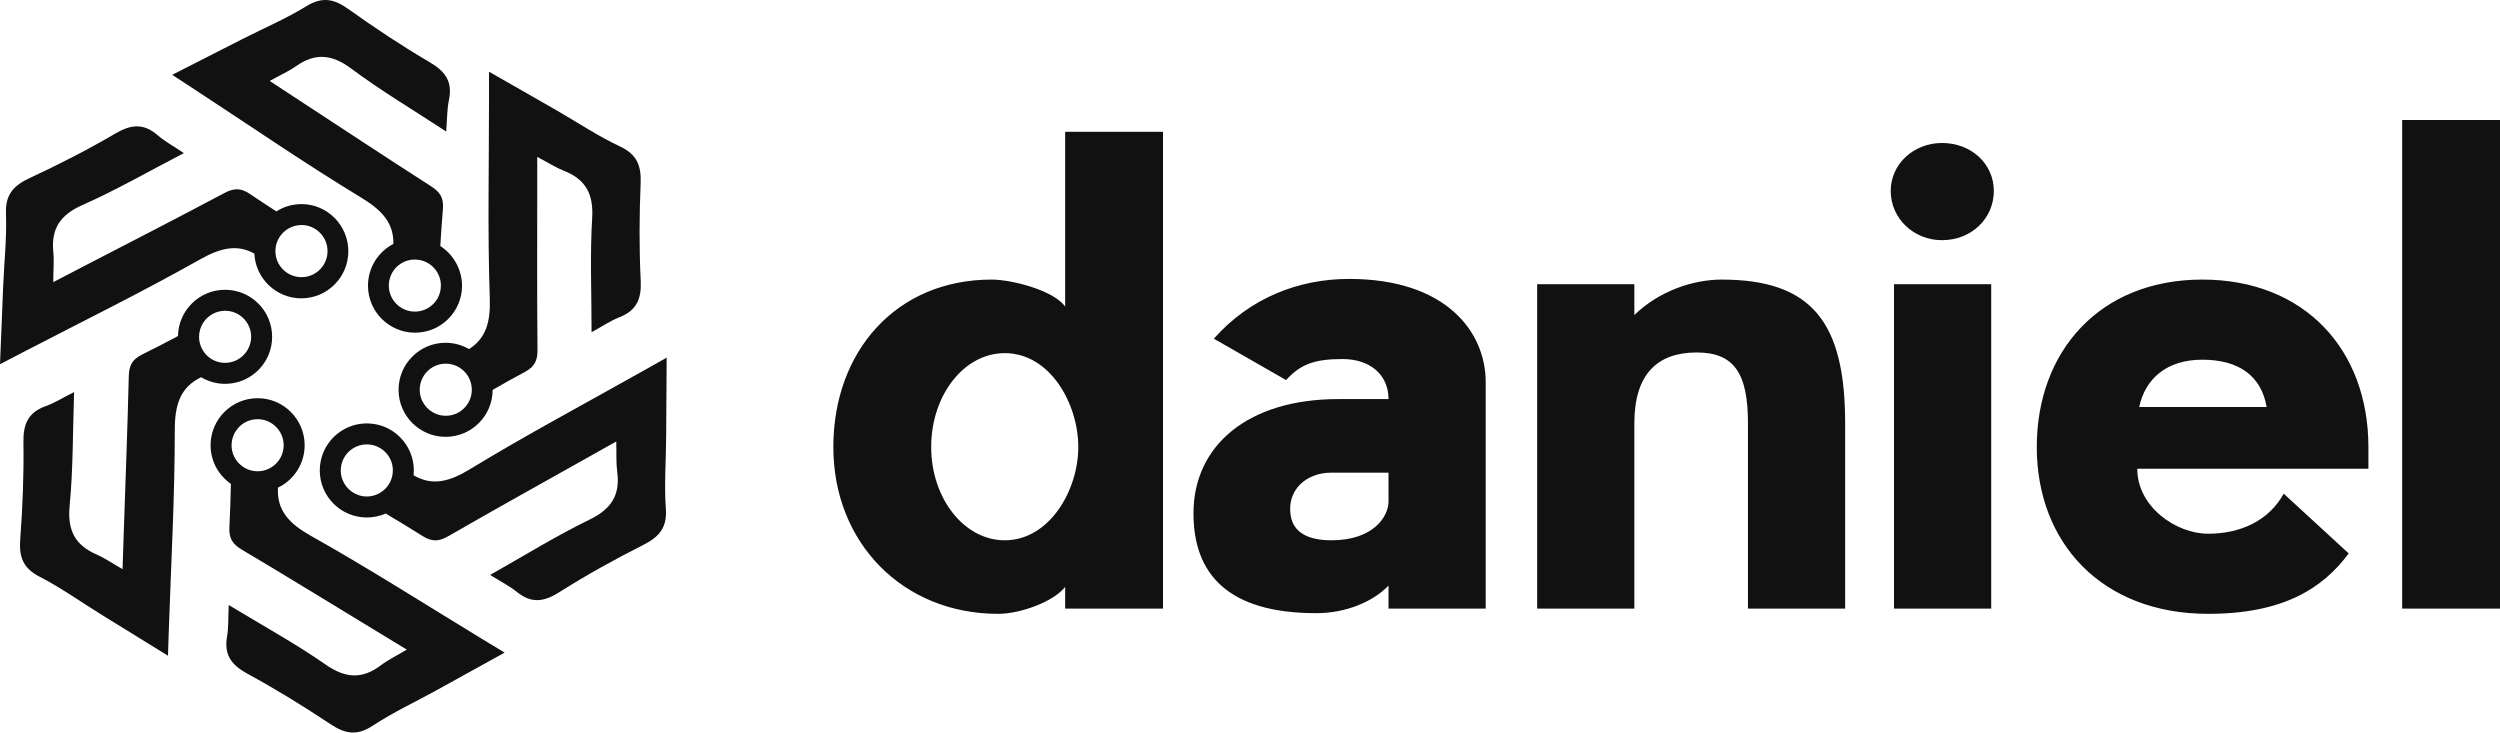
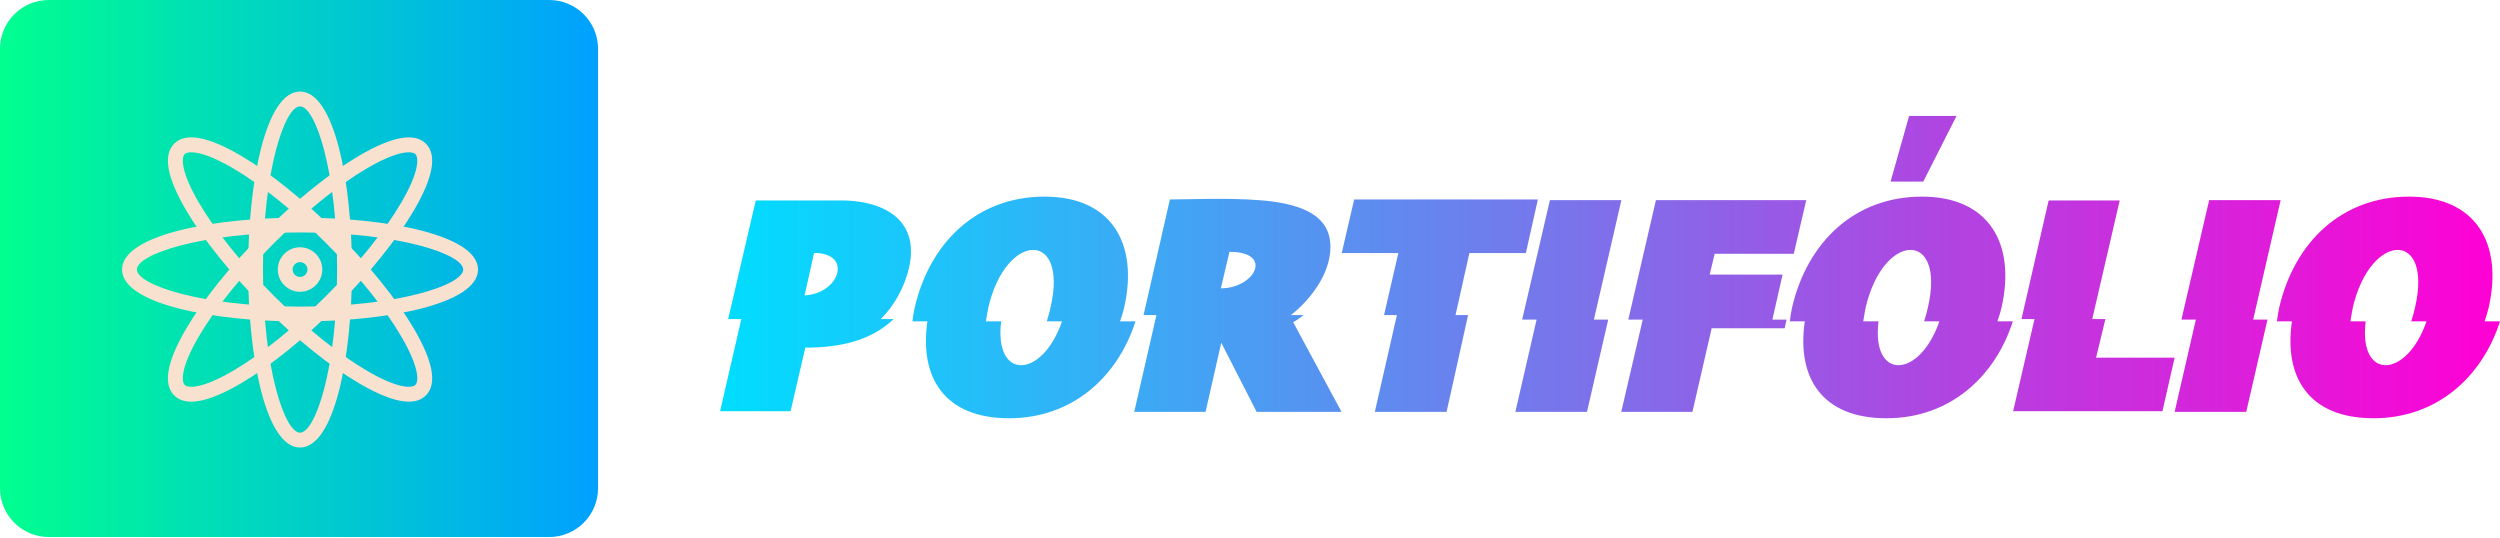
- <svg xmlns="http://www.w3.org/2000/svg" width="248.4" height="72.785" viewBox="0 0 375 109.881" class="css-1j8o68f">
-   <defs id="SvgjsDefs1175" />
-   <g id="SvgjsG1176" featurekey="nRdZyp-0" transform="matrix(0.1259922,0,0,0.1259922,-12.98979,-8.065534)" fill="#111111">
+ <svg xmlns="http://www.w3.org/2000/svg" width="221" height="47.473" viewBox="0 0 409.667 88" class="css-1j8o68f">
+   <defs id="SvgjsDefs4373">
+     <linearGradient id="SvgjsLinearGradient4380">
+       <stop id="SvgjsStop4381" stop-color="#00ff8f" offset="0" />
+       <stop id="SvgjsStop4382" stop-color="#00a1ff" offset="1" />
+     </linearGradient>
+     <linearGradient id="SvgjsLinearGradient4383">
+       <stop id="SvgjsStop4384" stop-color="#00ddff" offset="0" />
+       <stop id="SvgjsStop4385" stop-color="#ff00d4" offset="1" />
+     </linearGradient>
+   </defs>
+   <g id="SvgjsG4374" featurekey="symbolContainer" transform="matrix(1,0,0,1,0,0)" fill="url(#SvgjsLinearGradient4380)">
+     <rect width="98" height="88" rx="8" />
+   </g>
+   <g id="SvgjsG4375" featurekey="symbolFeature-0" transform="matrix(1.215278,0,0,1.215278,17.56944,12.56944)" fill="#f9e1cf">
    <g>
      <g>
-         <path d="M371,409c-30.6,0-55.5,24.6-56,55.1c-14.4,7.7-28.5,15-42.8,22c-12.3,6.1-15.5,13.7-15.8,26.5    c-1.5,62.1-3.9,124.2-6,186.3c-0.4,12.7-0.8,25.4-1.4,42.7c-13.2-7.5-21.8-13.5-31.2-17.6c-25.8-11.2-34.5-29.1-31.8-57.7    c4.2-43.6,3.7-87.6,5.3-135.5c-13.7,6.9-23.3,13-33.7,16.7c-20.9,7.4-27,21.3-26.6,43c0.6,38.4-0.9,76.9-3.8,115.1    c-1.6,21.2,3,34.8,23.2,45.1c25.3,13,48.7,29.8,73,44.8c25.3,15.7,50.7,31.3,79.7,49.2c0.5-13.7,0.8-22.5,1-31.2    c2.7-79.2,7.1-158.5,7.1-237.7c0-29.9,6.4-50.5,31.3-62.7c8.4,5,18.2,7.9,28.6,7.9c30.9,0,56-25.1,56-56S401.9,409,371,409z     M371,496c-0.2,0-0.3,0-0.4,0h0c-16.9-0.2-30.5-14-30.5-31c0-6.3,1.9-12.1,5.1-17c0,0,0,0,0,0c5.5-8.4,15.1-14,25.9-14h0.1    c2.9,0,5.6,0.4,8.3,1.1c13,3.7,22.6,15.7,22.6,29.9C402,482.1,388.1,496,371,496z" />
-         <path d="M462,307c-11,0-21.2,3.2-29.9,8.7c-10.7-6.9-21.1-13.8-31.5-20.8c-11.3-7.7-19.6-6.8-30.9-0.8    c-54.8,29.2-110.1,57.5-165.3,86.1c-11.3,5.9-22.5,11.7-37.9,19.7c0.1-15.2,1.1-25.6,0.1-35.8c-2.9-27.9,8.4-44.4,34.7-56    c40-17.7,78.1-39.7,120.7-61.8c-12.7-8.6-22.7-13.9-31.1-21.2c-16.7-14.6-31.8-13.1-50.5-2.1c-33.1,19.4-67.4,36.9-102.2,53.1    c-19.2,9-28.9,19.7-28,42.3c1.1,28.5-2.1,57-3.3,85.6c-1.3,29.8-2.4,59.6-3.8,93.6c12.1-6.3,19.9-10.3,27.7-14.4    c70.3-36.5,141.6-71.5,210.6-110.4c24-13.5,43.7-18.4,64.5-6.9v0c1.4,29.6,26,53.3,55.9,53.3c30.9,0,56-25.1,56-56    S492.9,307,462,307z M492.9,365.8c-1.4,15.8-14.7,28.2-30.9,28.2c-8.3,0-15.9-3.3-21.5-8.7c-5.9-5.6-9.5-13.6-9.5-22.3    c0-15.8,11.8-28.8,27.1-30.8c1.3-0.2,2.6-0.3,3.9-0.3c13.7,0,25.4,9,29.5,21.4c1,3,1.5,6.3,1.5,9.6    C493,363.9,493,364.9,492.9,365.8z" />
+         <g>
+           <path d="M26,50c-4.596,0-7-12.074-7-24s2.404-24,7-24s7,12.074,7,24S30.596,50,26,50z M26,4     c-2.039,0-5,8.57-5,22s2.961,22,5,22s5-8.57,5-22S28.039,4,26,4z" />
+         </g>
+         <g>
+           <path d="M11.333,43.818c-0.969,0-1.737-0.282-2.303-0.848     c-1.529-1.528-0.988-4.548,1.607-8.976c2.312-3.944,6.01-8.542,10.413-12.944     c4.402-4.403,9-8.101,12.944-10.413c4.43-2.596,7.447-3.136,8.976-1.607     C44.5,10.558,43.959,13.578,41.363,18.006c-2.312,3.944-6.011,8.542-10.413,12.944     c-4.403,4.403-9,8.101-12.944,10.413C15.216,42.999,12.984,43.818,11.333,43.818z      M40.655,10.192c-0.992,0-2.781,0.49-5.649,2.171     c-3.801,2.229-8.255,5.816-12.541,10.102     c-4.286,4.286-7.873,8.74-10.102,12.542c-2.471,4.215-2.369,6.101-1.919,6.551     s2.334,0.553,6.551-1.919c3.801-2.229,8.255-5.816,12.541-10.102     s7.873-8.74,10.102-12.542c2.471-4.215,2.369-6.101,1.919-6.55     C41.413,10.3,41.122,10.192,40.655,10.192z" />
+         </g>
+         <g>
+           <path d="M26,33c-11.927,0-24-2.404-24-7s12.073-7,24-7s24,2.404,24,7S37.927,33,26,33z M26,21     c-13.43,0-22,2.961-22,5s8.57,5,22,5s22-2.961,22-5S39.43,21,26,21z" />
+         </g>
+         <g>
+           <path d="M40.668,43.818c-1.651,0-3.883-0.82-6.673-2.456     c-3.944-2.312-8.541-6.01-12.944-10.413     c-4.402-4.402-8.101-9-10.413-12.944c-2.596-4.428-3.137-7.448-1.607-8.976     c1.529-1.531,4.55-0.987,8.976,1.607c3.944,2.312,8.542,6.01,12.944,10.413     c4.403,4.403,8.102,9,10.413,12.944c2.596,4.428,3.137,7.448,1.607,8.976     C42.405,43.536,41.637,43.818,40.668,43.818z M11.346,10.192     c-0.467,0-0.758,0.108-0.901,0.252c-0.45,0.45-0.552,2.335,1.919,6.55     C14.592,20.796,18.179,25.25,22.465,29.536s8.74,7.873,12.542,10.102     c4.213,2.47,6.1,2.369,6.55,1.919c0.45-0.45,0.552-2.336-1.919-6.551     c-2.229-3.802-5.815-8.255-10.102-12.542C25.25,18.179,20.796,14.591,16.995,12.363     C14.127,10.682,12.338,10.192,11.346,10.192z" />
+         </g>
      </g>
-       <path d="M677,824.7c-67.8-41.2-134.6-83.9-203.7-122.7c-25.9-14.6-40.7-30.1-39.3-57.4c18.8-9,31.8-28.3,31.8-50.5   c0-30.9-25.1-56-56-56s-56,25.1-56,56c0,19.1,9.6,35.9,24.2,46c-0.4,17.7-0.9,34.8-1.8,51.8c-0.7,13.7,4.3,20.3,15.3,26.8   c53.4,31.7,106.3,64.3,159.4,96.5c10.8,6.6,21.7,13.2,36.5,22.2c-13,7.8-22.5,12.3-30.6,18.5c-22.4,17-42.3,15.8-65.9-0.6   c-35.9-25-74.5-46.1-115.5-71c-0.7,15.3-0.1,26.7-2,37.6c-3.8,21.8,5.3,33.9,24.4,44.3c33.7,18.3,66.5,38.5,98.5,59.8   c17.7,11.8,31.8,14.4,50.7,1.9c23.8-15.7,49.9-27.8,74.9-41.6c26.1-14.4,52.2-28.8,82-45.3C692,833.8,684.5,829.2,677,824.7z    M409.8,625.1c-16.7,0-30.4-13.3-31-29.9v0c0-0.4,0-0.7,0-1.1c0-0.7,0-1.3,0.1-2c0,0,0-0.1,0-0.1v-0.1c0.5-6.6,3-12.6,6.9-17.4   c5.7-7,14.3-11.4,24-11.4c17.1,0,31,13.9,31,31c0,7.4-2.6,14.3-7,19.6C428,620.7,419.4,625.1,409.8,625.1z" />
-       <path d="M896.8,489.8c-11.9,6.7-19.6,11-27.2,15.3c-69.1,38.9-139.1,76.2-206.8,117.4c-24.6,15-44.9,20.4-67.3,7.4   c0.2-1.9,0.3-3.8,0.3-5.8c0-30.9-25.1-56-56-56s-56,25.1-56,56c0,30.9,25.1,56,56,56c8,0,15.6-1.7,22.5-4.7h0   c15.1,9,29.7,17.8,44.1,26.9c11.6,7.3,19.8,6.2,30.9-0.2c53.8-31,108.1-61.2,162.3-91.6c11.1-6.2,22.1-12.5,37.2-20.9   c0.4,15.2-0.3,25.6,1.1,35.8c3.8,27.8-6.9,44.6-32.8,57.2c-39.4,19.1-76.7,42.3-118.5,65.9c13,8.1,23.2,13.2,31.8,20.2   c17.2,14,32.2,12,50.5,0.4c32.4-20.5,66.1-39.2,100.4-56.5c18.9-9.6,28.2-20.7,26.5-43.2c-2-28.4,0.2-57.1,0.4-85.7   C896.4,553.6,896.5,523.8,896.8,489.8z M539.8,655.1c-13.2,0-24.5-8.3-29-20c-1.3-3.4-2-7.1-2-11c0-17.1,13.9-31,31-31   c13.7,0,25.4,9,29.5,21.3c1,3,1.5,6.3,1.5,9.7C570.8,641.2,556.8,655.1,539.8,655.1z" />
-       <path d="M865.9,397.8c-1.9-38.3-1.7-76.8-0.1-115.2c0.9-21.2-4.2-34.7-24.7-44.3c-25.8-12.1-49.7-28.1-74.5-42.4   c-25.8-14.9-51.8-29.6-81.3-46.5c0,13.7,0,22.5,0,31.3c0,79.3-1.8,158.6,0.9,237.8c1,28-4,48-24.7,61.1c-8.2-4.7-17.8-7.5-27.9-7.5   c-30.9,0-56,25.1-56,56c0,30.9,25.1,56,56,56c30.9,0,56-25.1,56-55.9c12.9-7.4,25.6-14.6,38.5-21.4c12.1-6.5,15.1-14.2,14.9-27   c-0.6-62.1-0.3-124.2-0.3-186.3v-42.7c13.4,7.1,22.2,12.8,31.7,16.5c26.1,10.3,35.5,27.9,33.7,56.6c-2.7,43.7-0.7,87.6-0.7,135.6   c13.4-7.3,22.8-13.8,33.2-17.8C861.4,433.5,867,419.4,865.9,397.8z M659.1,545.9c-5.1,7.2-13.1,12.1-22.3,13c-1,0.1-2,0.1-3,0.1   c-3.9,0-7.6-0.7-11-2c-11.7-4.4-20-15.8-20-29c0-16.6,13.1-30.2,29.5-31h0c0.5,0,1,0,1.5,0c17.1,0,31,13.9,31,31   C664.8,534.7,662.7,540.9,659.1,545.9z" />
-       <path d="M627.3,356.9c0.9-14.9,1.9-29.5,3.1-44c1.2-13.6-3.6-20.4-14.4-27.3c-52.3-33.5-104.1-67.8-156.1-101.8   c-10.6-7-21.3-13.9-35.7-23.4c13.3-7.4,22.9-11.6,31.2-17.5c23-16.2,42.8-14.4,65.9,2.8c35.1,26.2,72.9,48.6,113,74.9   c1.2-15.3,1-26.6,3.3-37.5c4.5-21.7-4.2-34.1-22.9-45c-33.1-19.4-65.2-40.7-96.4-63c-17.2-12.4-31.3-15.5-50.6-3.6   c-24.3,14.9-50.8,26.2-76.2,39.1c-26.6,13.5-53.1,27.1-83.4,42.5c11.4,7.5,18.8,12.3,26.2,17.1c66.3,43.4,131.7,88.4,199.5,129.5   c24.1,14.7,38.2,29.9,37.6,54.7c-17.9,9.3-30.2,28.1-30.2,49.7c0,30.9,25.1,56,56,56s56-25.1,56-56   C653,384.3,642.7,366.9,627.3,356.9z M624,419.3c-2.2,3.8-5.1,7.1-8.7,9.7c-5.1,3.8-11.5,6-18.3,6c-17.1,0-31-13.9-31-31   c0-5.6,1.5-10.8,4-15.3c5.3-9.4,15.4-15.7,27-15.7c12.7,0,23.6,7.6,28.4,18.6c1.7,3.8,2.6,8,2.6,12.4   C628,409.6,626.5,414.8,624,419.3z" />
+       <g>
+         <path d="M26,29c-1.654,0-3-1.346-3-3s1.346-3,3-3s3,1.346,3,3S27.654,29,26,29z M26,25    c-0.552,0-1,0.449-1,1s0.448,1,1,1s1-0.449,1-1S26.552,25,26,25z" />
+       </g>
    </g>
  </g>
-   <g id="SvgjsG1177" featurekey="Q4qmbg-0" transform="matrix(4.925279,0,0,4.925279,122.8329,-7.21743)" fill="#111111">
-     <path d="M0.44 15.08 c0 -2.92 1.92 -5.1 4.82 -5.1 c0.64 0 1.9 0.34 2.24 0.82 l0 -5.32 l2.98 0 l0 14.52 l-2.98 0 l0 -0.66 c-0.36 0.46 -1.38 0.82 -2.04 0.82 c-2.9 0 -5.02 -2.16 -5.02 -5.08 z M3.42 15.08 c0 1.56 1 2.84 2.24 2.84 c1.36 0 2.24 -1.52 2.24 -2.84 s-0.86 -2.86 -2.24 -2.86 c-1.24 0 -2.24 1.28 -2.24 2.86 z M14.228 13.04 l-2.2 -1.26 c1.1 -1.24 2.58 -1.82 4.12 -1.82 c2.96 0 4.16 1.62 4.16 3.14 l0 6.9 l-2.96 0 l0 -0.7 c-0.46 0.48 -1.28 0.84 -2.2 0.84 c-2.7 0 -3.74 -1.2 -3.74 -3.04 c0 -2.08 1.68 -3.48 4.4 -3.48 l1.54 0 c0 -0.74 -0.56 -1.22 -1.4 -1.22 c-0.86 0 -1.28 0.16 -1.72 0.64 z M17.348 16.74 l0 -0.88 l-1.74 0 c-0.78 0 -1.36 0.54 -1.24 1.3 c0.08 0.54 0.56 0.76 1.24 0.76 c1.3 0 1.74 -0.74 1.74 -1.18 z M31.255 14.36 l0 5.64 l-2.96 0 l0 -5.64 c0 -1.5 -0.4 -2.16 -1.56 -2.16 c-1.2 0 -1.9 0.66 -1.9 2.16 l0 5.64 l-2.96 0 l0 -9.88 l2.96 0 l0 0.94 c0.76 -0.74 1.8 -1.08 2.66 -1.08 c2.78 0 3.76 1.34 3.76 4.38 z M35.703 10.12 l0 9.88 l-2.96 0 l0 -9.88 l2.96 0 z M35.783 7.28 c0 0.84 -0.68 1.5 -1.58 1.5 c-0.86 0 -1.56 -0.66 -1.56 -1.5 c0 -0.82 0.7 -1.46 1.56 -1.46 c0.9 0 1.58 0.64 1.58 1.46 z M47.191 15.08 l0 0.66 l-7.04 0 c0 1.16 1.18 1.98 2.16 1.98 c0.96 0 1.84 -0.38 2.3 -1.22 l1.98 1.82 c-0.8 1.08 -2.02 1.84 -4.28 1.84 c-3.24 0 -5.22 -2.16 -5.22 -5.08 s1.92 -5.1 5.04 -5.1 s5.06 2.14 5.06 5.1 z M40.211 13.86 l3.88 0 c-0.16 -0.94 -0.84 -1.44 -1.96 -1.44 c-1.08 0 -1.74 0.58 -1.92 1.44 z M51.199 5.12 l0 14.88 l-2.98 0 l0 -14.88 l2.98 0 z" />
+   <g id="SvgjsG4376" featurekey="nameFeature-0" transform="matrix(1.187446,0,0,1.187446,114.1505,19.90424)" fill="url(#SvgjsLinearGradient4383)">
+     <path d="M4.356 27.266 c1.27 -5.449 2.539 -10.918 3.809 -16.367 l11.719 0 c7.012 0 11.914 3.633 8.691 11.582 c-0.82 1.973 -1.914 3.555 -3.164 4.785 l1.777 0 c-3.066 2.949 -7.305 3.945 -12.188 3.945 l-2.031 8.77 l-9.727 0 l2.93 -12.715 l-1.816 0 z M16.211 18.145 c-0.41 1.914 -0.879 3.867 -1.309 5.859 c4.863 -0.254 6.68 -5.859 1.309 -5.859 z M59.004 25.684 c-0.156 0.625 -0.332 1.25 -0.566 1.895 l2.129 0 c-2.481 7.754 -8.789 13.379 -17.441 13.379 c-8.926 0 -12.402 -5.625 -11.27 -13.379 l-2.07 0 c0.078 -0.645 0.176 -1.27 0.312 -1.895 c2.07 -8.926 8.535 -15.313 17.93 -15.313 c9.199 0 12.988 6.445 10.977 15.313 z M50.43 27.578 l-2.109 0 c0.195 -0.645 0.391 -1.27 0.527 -1.934 c2.481 -10.723 -6.172 -10.41 -8.594 0.039 c-0.137 0.684 -0.234 1.309 -0.332 1.895 l2.109 0 c-1.016 8.164 5.644 7.988 8.398 0 z M63.457 26.719 l-1.777 0 l3.633 -15.957 c3.398 0 9.531 -0.332 14.375 0.312 c4.277 0.625 8.418 2.207 7.695 7.344 c-0.41 3.106 -2.793 6.289 -5.371 8.301 l1.758 0 c-0.469 0.352 -0.938 0.723 -1.445 0.977 l6.68 12.383 l-11.719 0 l-4.883 -9.551 l-2.168 9.551 l-9.844 0 z M73.535 17.988 l-1.191 5.039 c4.707 0 7.344 -5.039 1.191 -5.039 z M106.465 26.719 l-2.969 13.359 l-9.902 0 l3.047 -13.359 l-1.777 0 l1.973 -8.555 l-7.812 0 l1.719 -7.402 l25.352 0 l-1.66 7.402 l-7.793 0 l-1.914 8.555 l1.738 0 z M125.801 27.344 l-2.93 12.734 l-9.883 0 l2.93 -12.734 l-1.992 0 l3.828 -16.484 l9.863 0 l-3.789 16.484 l1.973 0 z M148.457 27.344 l1.953 0 l-0.254 1.191 l-10.078 0 l-2.656 11.543 l-9.824 0 l2.969 -12.734 l-1.992 0 l3.809 -16.484 l20.742 0 l-1.719 7.402 l-10.918 0 l-0.684 2.871 l10.059 0 z M180.078 25.684 c-0.156 0.625 -0.332 1.25 -0.566 1.895 l2.129 0 c-2.481 7.754 -8.789 13.379 -17.441 13.379 c-8.926 0 -12.402 -5.625 -11.27 -13.379 l-2.07 0 c0.078 -0.645 0.176 -1.27 0.312 -1.895 c2.07 -8.926 8.535 -15.313 17.93 -15.313 c9.199 0 12.988 6.445 10.977 15.313 z M171.504 27.578 l-2.109 0 c0.195 -0.645 0.391 -1.27 0.527 -1.934 c2.481 -10.723 -6.172 -10.41 -8.594 0.039 c-0.137 0.684 -0.234 1.309 -0.332 1.895 l2.109 0 c-1.016 8.164 5.644 7.988 8.398 0 z M164.766 8.301 l2.559 -9.062 l6.543 0 l-4.59 9.062 l-4.512 0 z M184.629 27.266 l-1.797 0 l3.75 -16.367 l9.805 0 l-3.789 16.367 l1.816 0 l-1.289 5.332 l10.84 0 l-1.68 7.383 l-20.605 0 z M216.778 27.344 l-2.93 12.734 l-9.883 0 l2.93 -12.734 l-1.992 0 l3.828 -16.484 l9.863 0 l-3.789 16.484 l1.973 0 z M247.304 25.684 c-0.156 0.625 -0.332 1.25 -0.566 1.895 l2.129 0 c-2.481 7.754 -8.789 13.379 -17.441 13.379 c-8.926 0 -12.402 -5.625 -11.27 -13.379 l-2.07 0 c0.078 -0.645 0.176 -1.27 0.312 -1.895 c2.07 -8.926 8.535 -15.313 17.93 -15.313 c9.199 0 12.988 6.445 10.977 15.313 z M238.731 27.578 l-2.109 0 c0.195 -0.645 0.391 -1.27 0.527 -1.934 c2.481 -10.723 -6.172 -10.41 -8.594 0.039 c-0.137 0.684 -0.234 1.309 -0.332 1.895 l2.109 0 c-1.016 8.164 5.644 7.988 8.398 0 z" />
  </g>
</svg>
